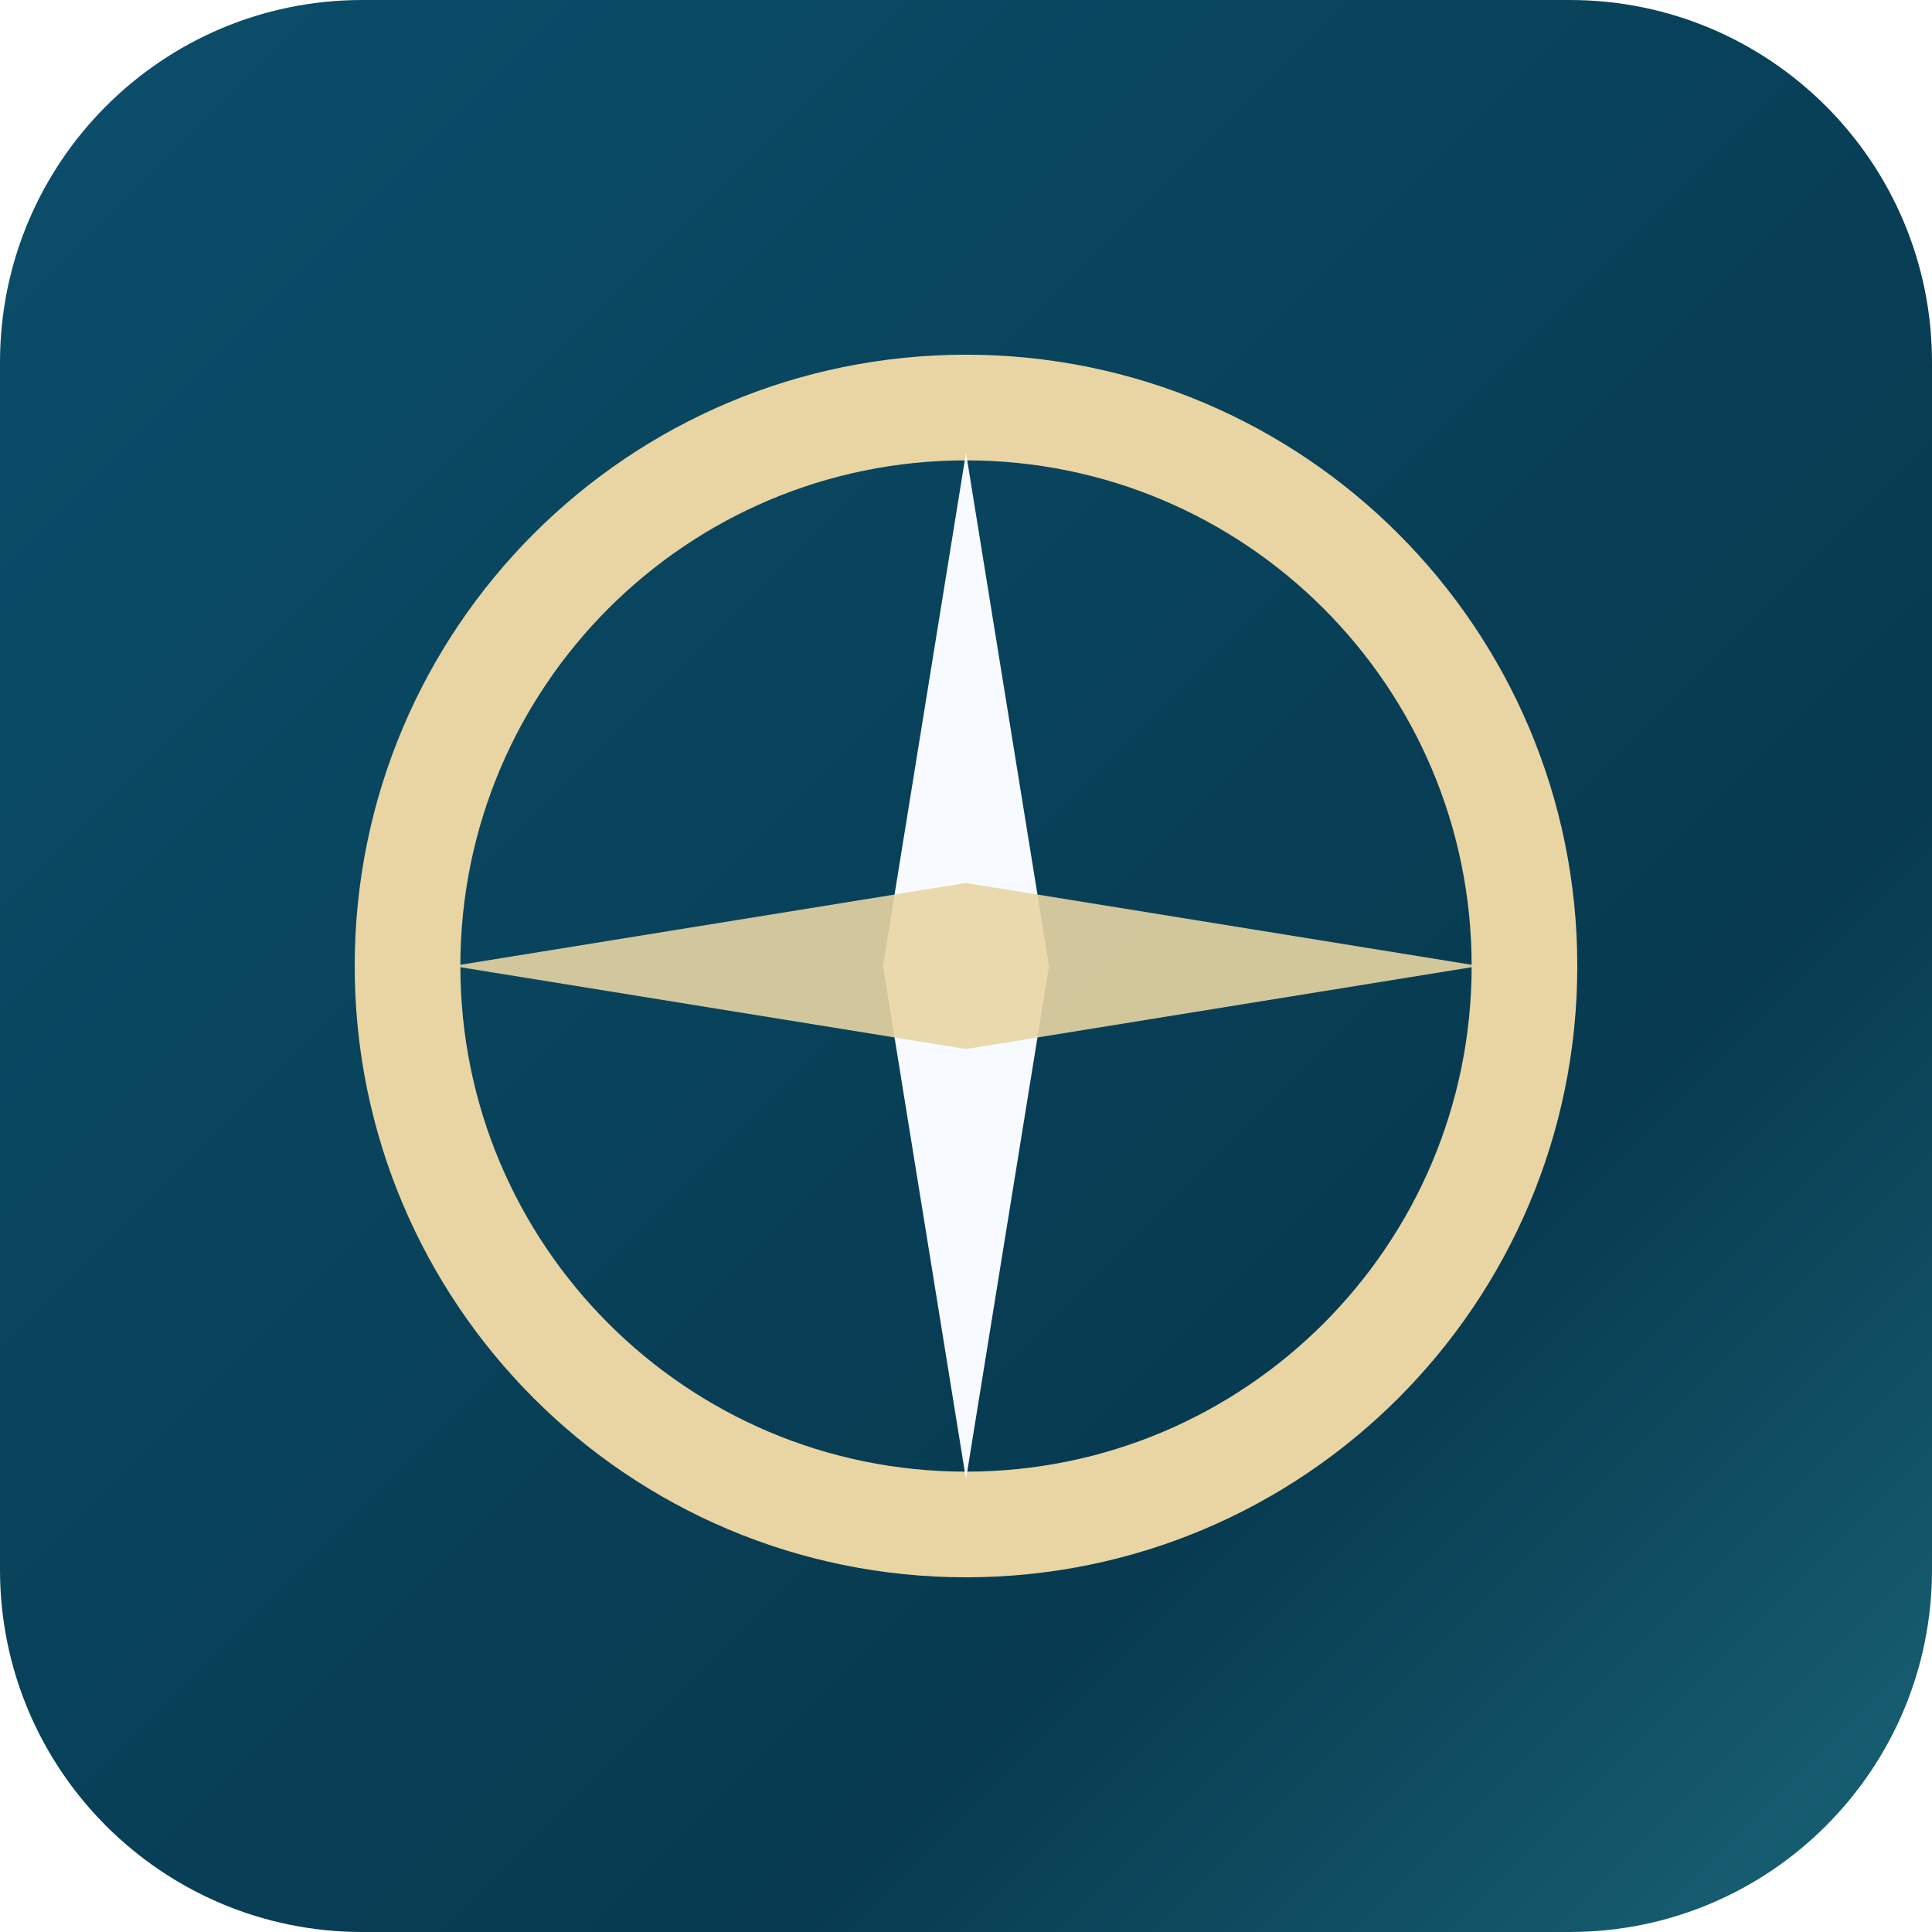
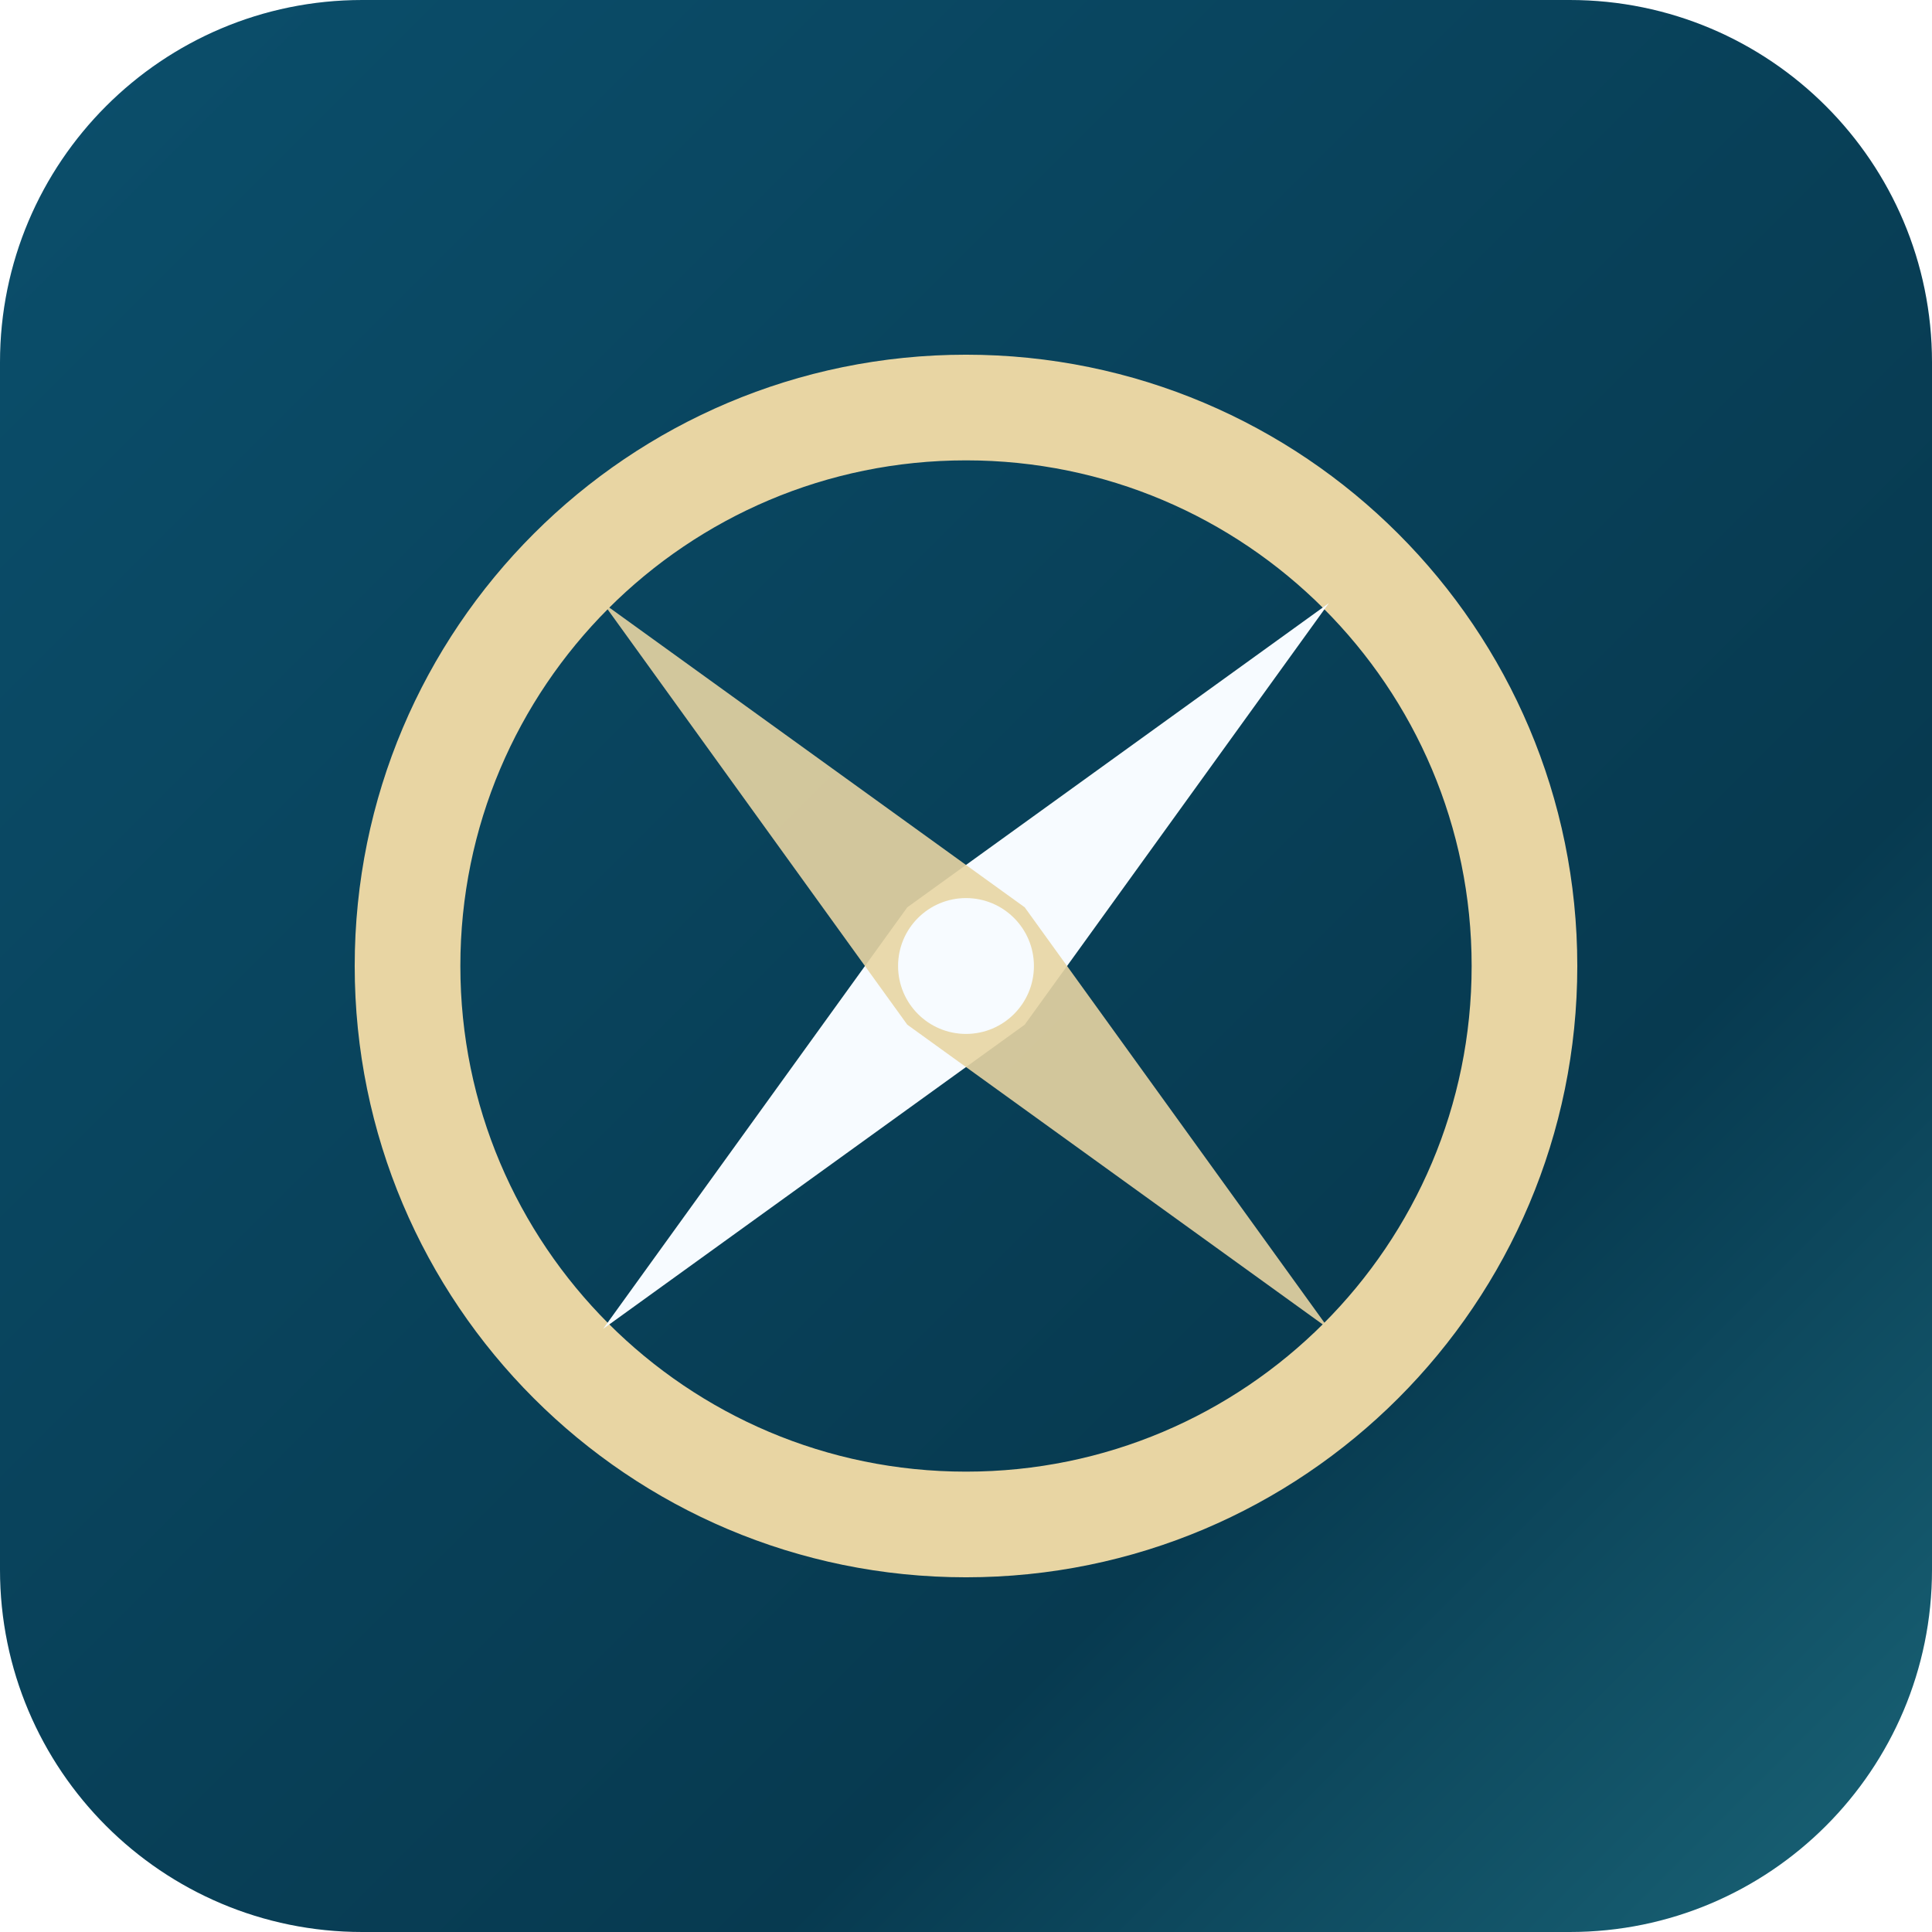
<svg xmlns="http://www.w3.org/2000/svg" viewBox="0 0 512 512" role="img">
  <defs>
    <linearGradient id="g" x1="0" y1="0" x2="1" y2="1">
      <stop offset="0%" stop-color="#0b4f6c" />
      <stop offset="70%" stop-color="#073a50" />
      <stop offset="100%" stop-color="#1a6578" />
    </linearGradient>
  </defs>
  <rect width="512" height="512" rx="96" fill="url(#g)" />
  <circle cx="256" cy="256" r="148" fill="none" stroke="#e8d5a3" stroke-width="28" />
+   <g transform="rotate(45 256 256)">
+     <path d="M256 120 L278 256 L256 392 L234 256 Z" fill="#f7fbff" />
+     <path d="M120 256 L256 234 L392 256 L256 278 Z" fill="#e8d5a3" opacity="0.9" />
+   </g>
  <circle cx="256" cy="256" r="18" fill="#f7fbff" />
-   <path d="M256 120 L278 256 L256 392 L234 256 Z" fill="#f7fbff" />
-   <path d="M120 256 L256 234 L392 256 L256 278 Z" fill="#e8d5a3" opacity="0.9" />
</svg>
